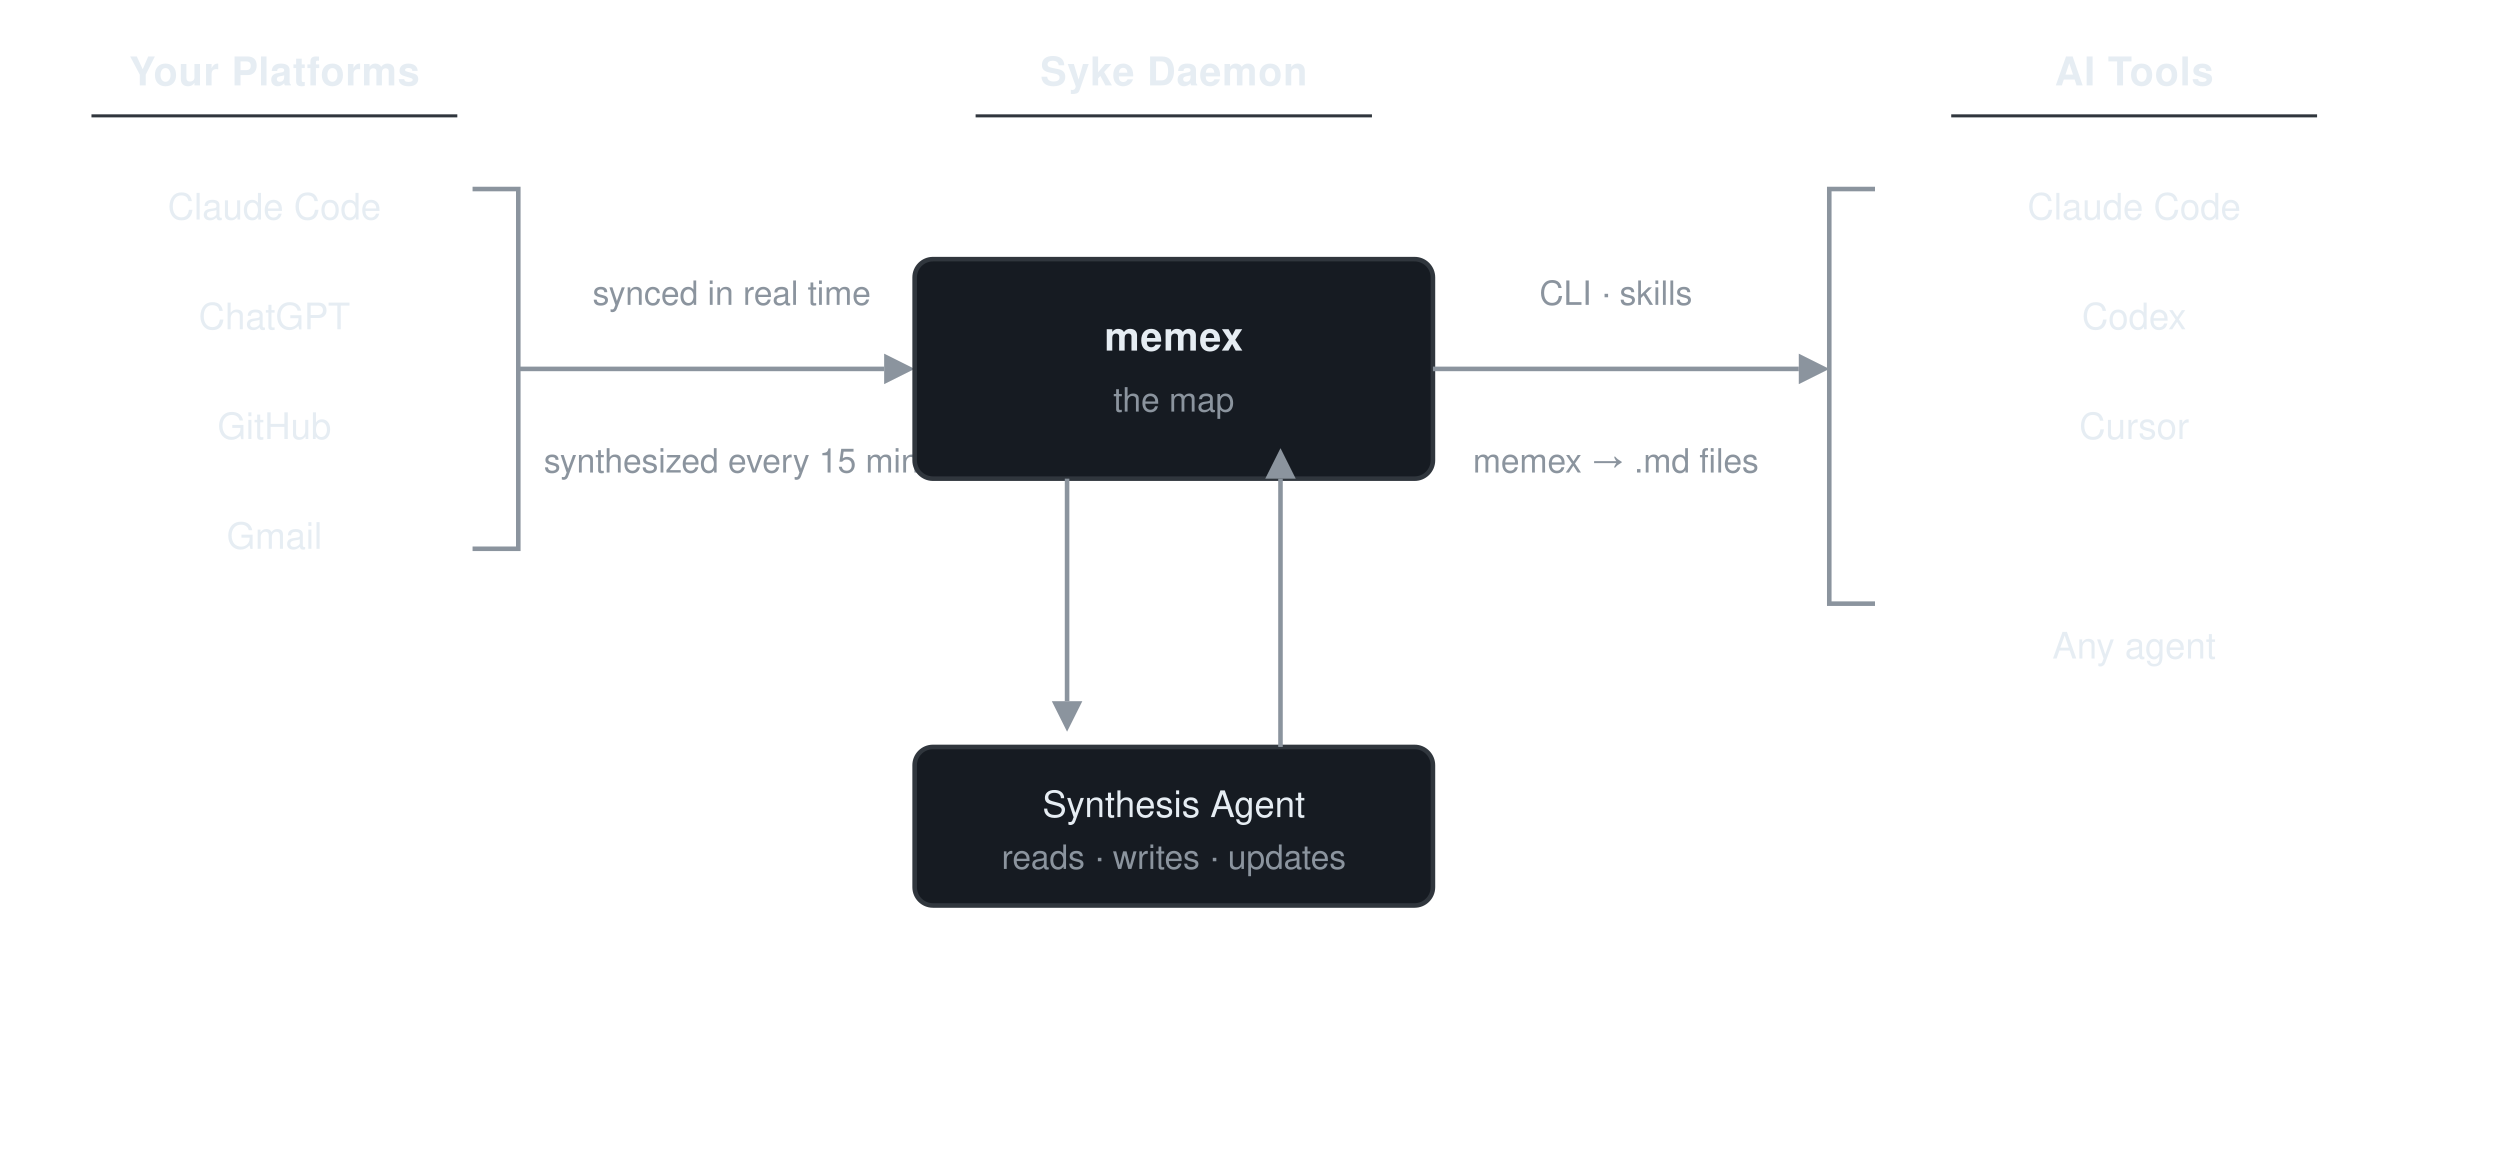
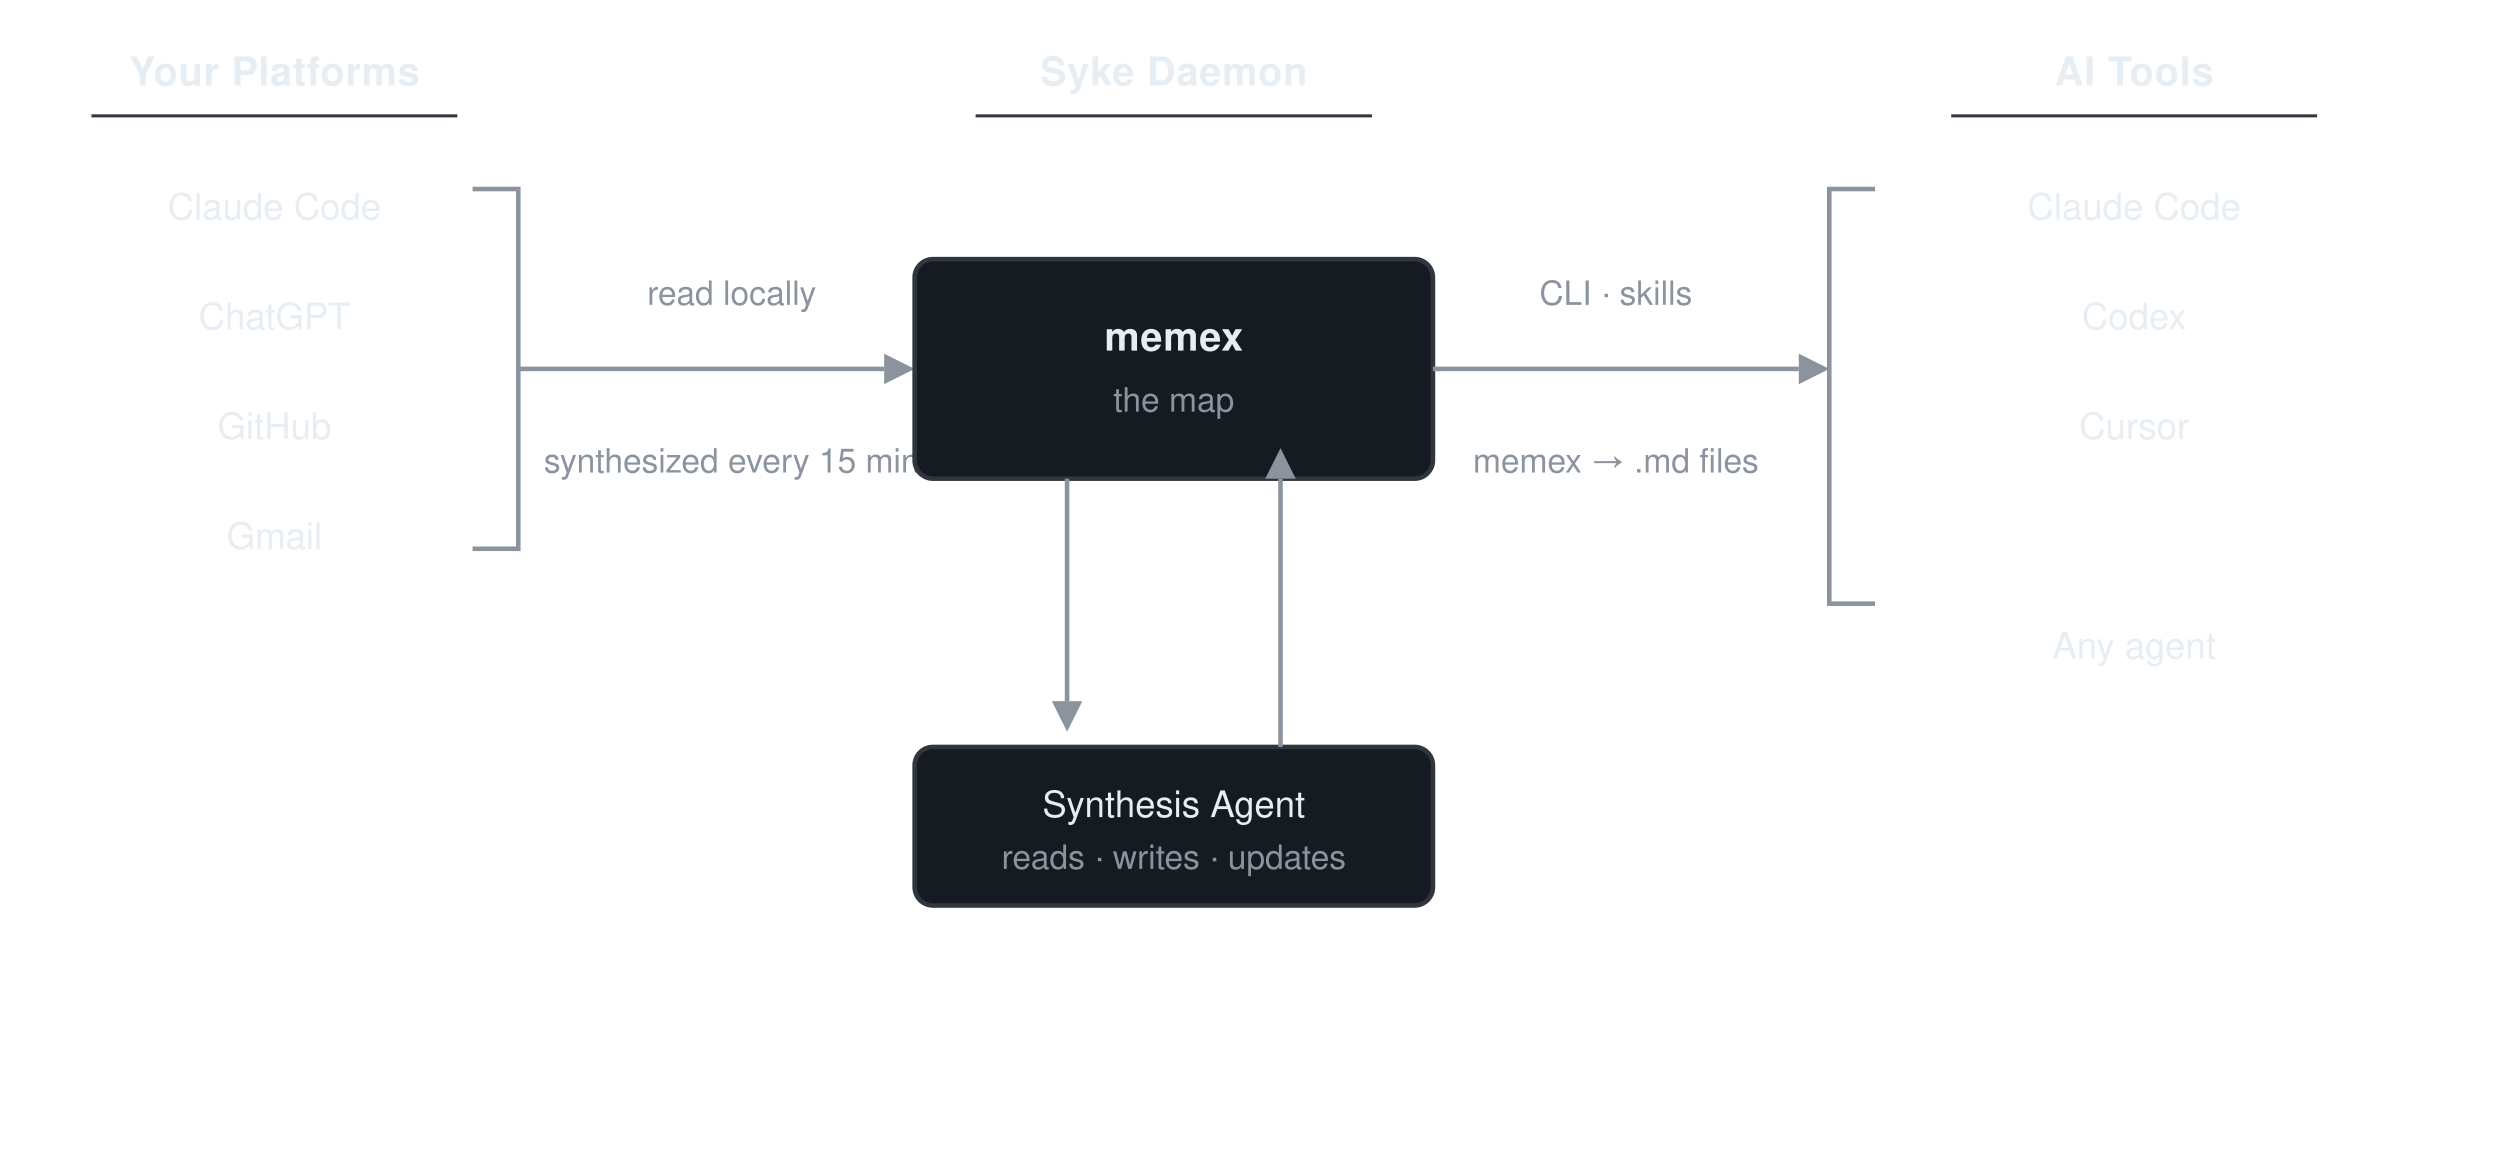
<svg xmlns="http://www.w3.org/2000/svg" viewBox="0 0 820 380" fill="none">
  <style>
    text { font-family: -apple-system, BlinkMacSystemFont, "Segoe UI", Helvetica, Arial, sans-serif; }
    .heading { font-size: 13px; font-weight: 600; fill: #e6edf3; letter-spacing: 0.02em; }
    .label { font-size: 12px; fill: #e6edf3; }
    .sublabel { font-size: 11px; fill: #8b949e; }
    .box-stroke { stroke: #30363d; stroke-width: 1.5; }
    .box-fill { fill: #161b22; }
    .arrow { stroke: #8b949e; stroke-width: 1.5; fill: none; }
    .arrowhead { fill: #8b949e; }
  </style>
  <text x="90" y="28" class="heading" text-anchor="middle">Your Platforms</text>
  <line x1="30" y1="38" x2="150" y2="38" stroke="#30363d" stroke-width="1" />
  <text x="90" y="72" class="label" text-anchor="middle">Claude Code</text>
  <text x="90" y="108" class="label" text-anchor="middle">ChatGPT</text>
  <text x="90" y="144" class="label" text-anchor="middle">GitHub</text>
  <text x="90" y="180" class="label" text-anchor="middle">Gmail</text>
  <path d="M 155 62 L 170 62 L 170 180 L 155 180" class="arrow" />
  <line x1="170" y1="121" x2="290" y2="121" class="arrow" />
  <polygon points="290,116 300,121 290,126" class="arrowhead" />
-   <text x="240" y="100" class="sublabel" text-anchor="middle">synced in real time</text>
+   <text x="240" y="100" class="sublabel" text-anchor="middle">read locally</text>
  <text x="240" y="155" class="sublabel" text-anchor="middle">synthesized every 15 min</text>
  <rect x="300" y="85" width="170" height="72" rx="6" class="box-stroke box-fill" />
  <text x="385" y="115" class="heading" text-anchor="middle">memex</text>
  <text x="385" y="135" class="sublabel" text-anchor="middle">the map</text>
  <text x="385" y="28" class="heading" text-anchor="middle">Syke Daemon</text>
  <line x1="320" y1="38" x2="450" y2="38" stroke="#30363d" stroke-width="1" />
  <line x1="470" y1="121" x2="590" y2="121" class="arrow" />
  <polygon points="590,116 600,121 590,126" class="arrowhead" />
  <text x="530" y="100" class="sublabel" text-anchor="middle">CLI · skills</text>
  <text x="530" y="155" class="sublabel" text-anchor="middle">memex → .md files</text>
  <path d="M 615 62 L 600 62 L 600 198 L 615 198" class="arrow" />
  <text x="700" y="28" class="heading" text-anchor="middle">AI Tools</text>
  <line x1="640" y1="38" x2="760" y2="38" stroke="#30363d" stroke-width="1" />
  <text x="700" y="72" class="label" text-anchor="middle">Claude Code</text>
  <text x="700" y="108" class="label" text-anchor="middle">Codex</text>
  <text x="700" y="144" class="label" text-anchor="middle">Cursor</text>
  <text x="700" y="216" class="label" text-anchor="middle">Any agent</text>
  <line x1="350" y1="157" x2="350" y2="230" class="arrow" />
  <polygon points="345,230 350,240 355,230" class="arrowhead" />
  <rect x="300" y="245" width="170" height="52" rx="6" class="box-stroke box-fill" />
  <text x="385" y="268" class="label" text-anchor="middle">Synthesis Agent</text>
  <text x="385" y="285" class="sublabel" text-anchor="middle">reads · writes · updates</text>
  <line x1="420" y1="245" x2="420" y2="157" class="arrow" />
  <polygon points="415,157 420,147 425,157" class="arrowhead" />
</svg>
